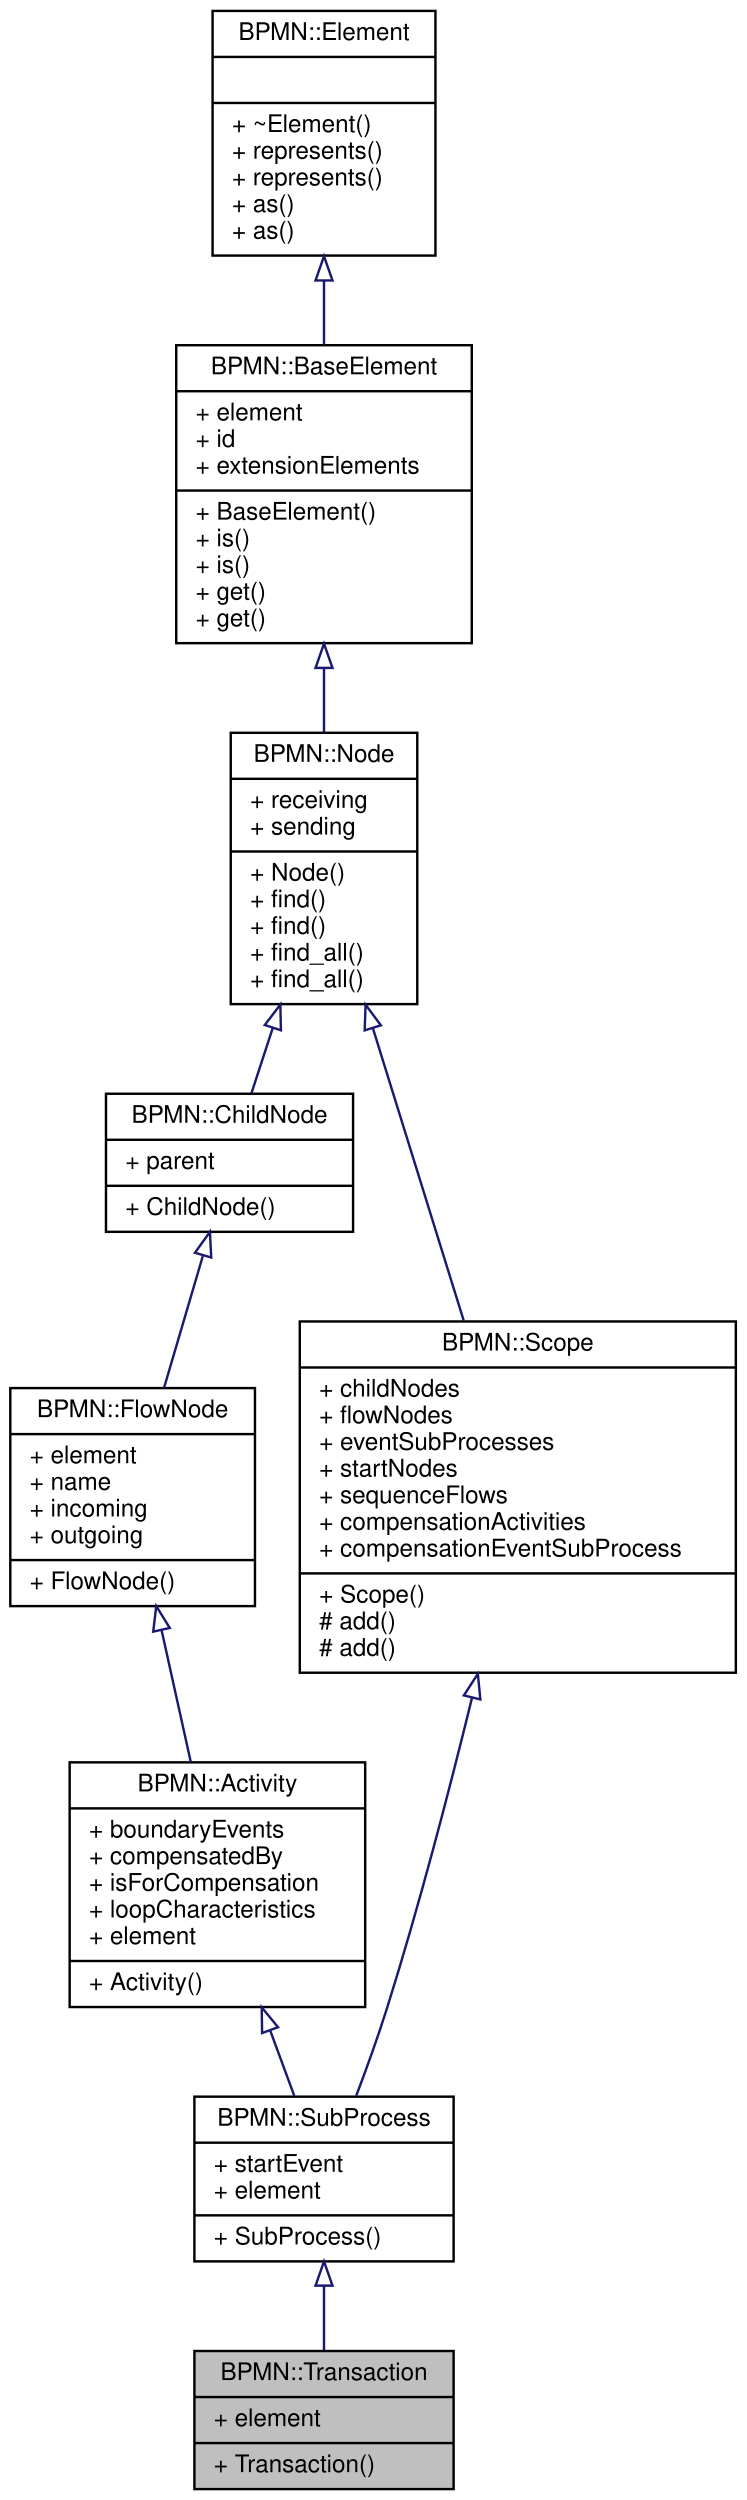
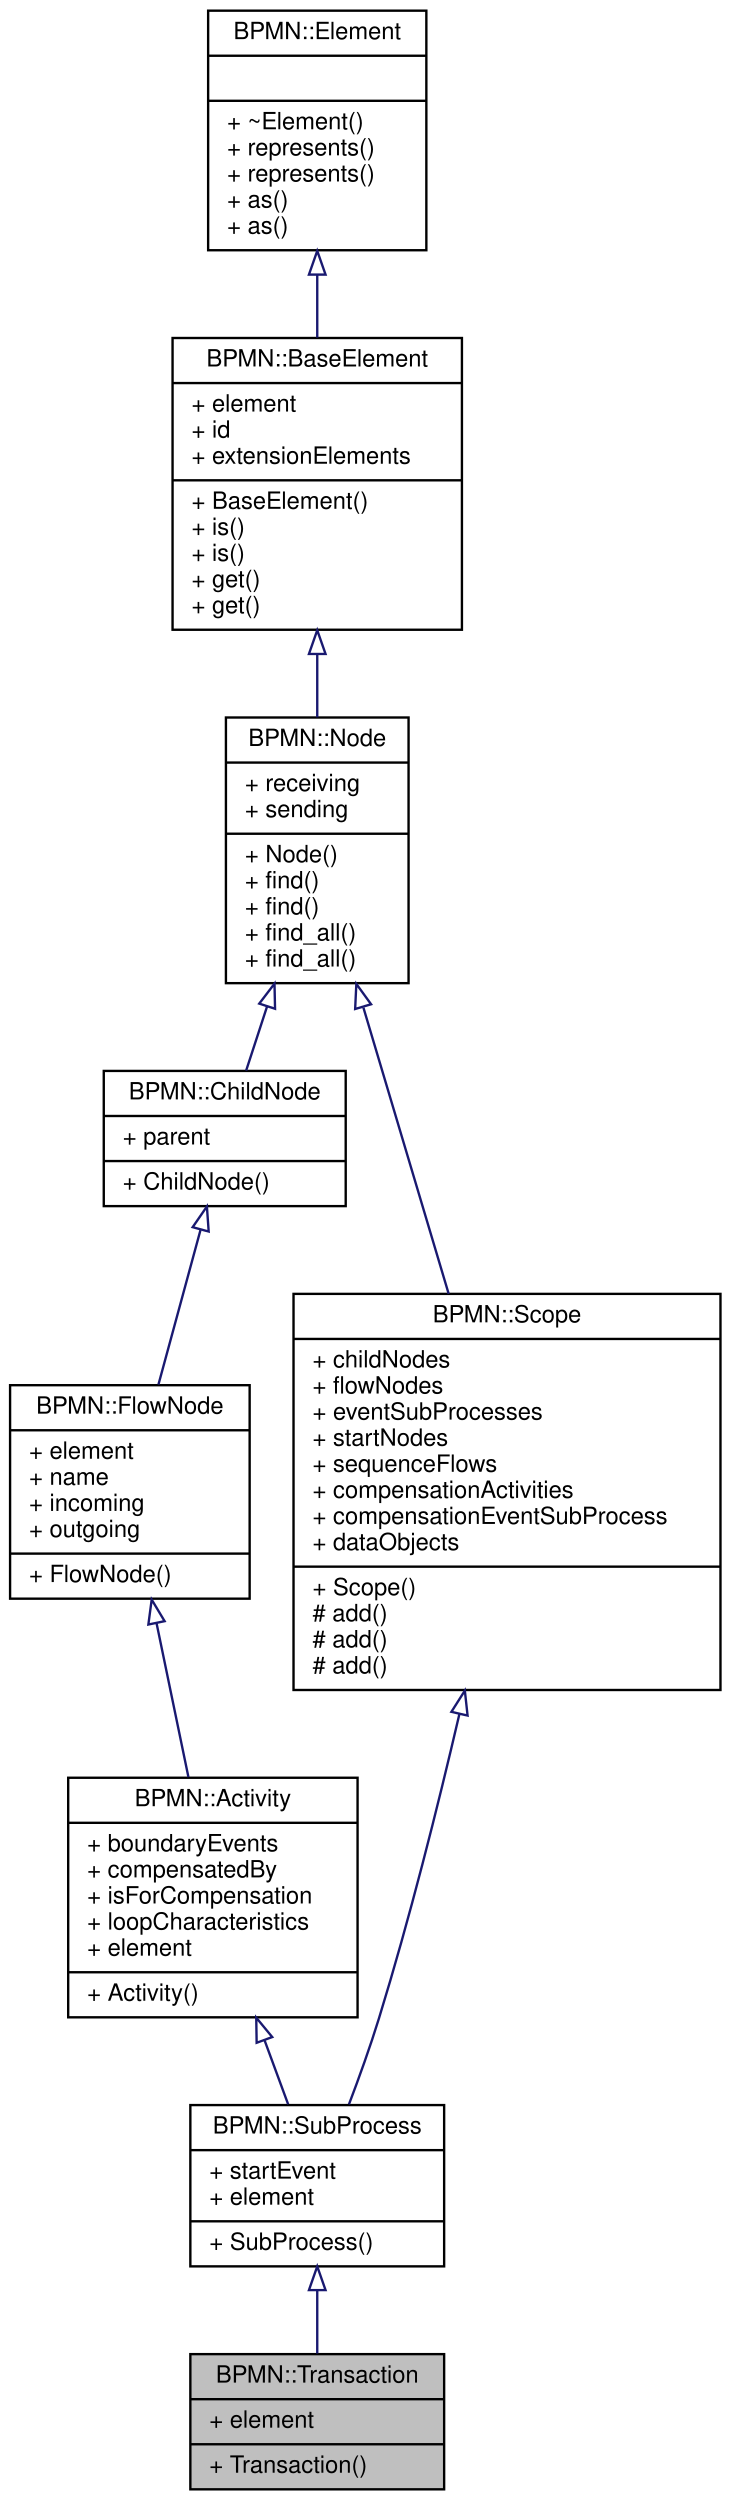
- <svg xmlns="http://www.w3.org/2000/svg" xmlns:xlink="http://www.w3.org/1999/xlink" width="308pt" height="1032pt" viewBox="0.00 0.00 307.50 1032.00">
-   <g id="graph0" class="graph" transform="scale(1 1) rotate(0) translate(4 1028)">
+ <svg xmlns="http://www.w3.org/2000/svg" xmlns:xlink="http://www.w3.org/1999/xlink" width="308pt" height="1054pt" viewBox="0.00 0.00 307.50 1054.00">
+   <g id="graph0" class="graph" transform="scale(1 1) rotate(0) translate(4 1050)">
    <g id="node1" class="node">
      <g id="a_node1">
        <a xlink:title=" ">
          <polygon fill="#bfbfbf" stroke="black" points="76,-0.5 76,-57.5 183,-57.5 183,-0.5 76,-0.5" />
          <text text-anchor="middle" x="129.5" y="-45.5" font-family="Helvetica,sans-Serif" font-size="10.00">BPMN::Transaction</text>
          <polyline fill="none" stroke="black" points="76,-38.5 183,-38.5 " />
          <text text-anchor="start" x="84" y="-26.5" font-family="Helvetica,sans-Serif" font-size="10.00">+ element</text>
          <polyline fill="none" stroke="black" points="76,-19.5 183,-19.5 " />
          <text text-anchor="start" x="84" y="-7.5" font-family="Helvetica,sans-Serif" font-size="10.00">+ Transaction()</text>
        </a>
      </g>
    </g>
    <g id="node2" class="node">
      <g id="a_node2">
        <a xlink:href="classBPMN_1_1SubProcess.html" target="_top" xlink:title=" ">
          <polygon fill="none" stroke="black" points="76,-94.5 76,-162.5 183,-162.5 183,-94.5 76,-94.5" />
          <text text-anchor="middle" x="129.5" y="-150.5" font-family="Helvetica,sans-Serif" font-size="10.00">BPMN::SubProcess</text>
          <polyline fill="none" stroke="black" points="76,-143.5 183,-143.5 " />
          <text text-anchor="start" x="84" y="-131.5" font-family="Helvetica,sans-Serif" font-size="10.00">+ startEvent</text>
          <text text-anchor="start" x="84" y="-120.5" font-family="Helvetica,sans-Serif" font-size="10.00">+ element</text>
          <polyline fill="none" stroke="black" points="76,-113.5 183,-113.5 " />
          <text text-anchor="start" x="84" y="-101.5" font-family="Helvetica,sans-Serif" font-size="10.00">+ SubProcess()</text>
        </a>
      </g>
    </g>
    <g id="edge1" class="edge">
      <path fill="none" stroke="midnightblue" d="M129.5,-84.45C129.5,-75.4 129.5,-66.09 129.5,-57.78" />
      <polygon fill="none" stroke="midnightblue" points="126,-84.49 129.5,-94.49 133,-84.49 126,-84.49" />
    </g>
    <g id="node3" class="node">
      <g id="a_node3">
        <a xlink:href="classBPMN_1_1Activity.html" target="_top" xlink:title=" ">
          <polygon fill="none" stroke="black" points="24.5,-199.5 24.5,-300.5 146.5,-300.5 146.5,-199.5 24.5,-199.5" />
          <text text-anchor="middle" x="85.5" y="-288.5" font-family="Helvetica,sans-Serif" font-size="10.00">BPMN::Activity</text>
          <polyline fill="none" stroke="black" points="24.5,-281.5 146.5,-281.5 " />
          <text text-anchor="start" x="32.5" y="-269.5" font-family="Helvetica,sans-Serif" font-size="10.00">+ boundaryEvents</text>
          <text text-anchor="start" x="32.5" y="-258.5" font-family="Helvetica,sans-Serif" font-size="10.00">+ compensatedBy</text>
          <text text-anchor="start" x="32.5" y="-247.5" font-family="Helvetica,sans-Serif" font-size="10.00">+ isForCompensation</text>
          <text text-anchor="start" x="32.5" y="-236.5" font-family="Helvetica,sans-Serif" font-size="10.00">+ loopCharacteristics</text>
          <text text-anchor="start" x="32.5" y="-225.5" font-family="Helvetica,sans-Serif" font-size="10.00">+ element</text>
          <polyline fill="none" stroke="black" points="24.5,-218.5 146.5,-218.5 " />
          <text text-anchor="start" x="32.5" y="-206.5" font-family="Helvetica,sans-Serif" font-size="10.00">+ Activity()</text>
        </a>
      </g>
    </g>
    <g id="edge2" class="edge">
      <path fill="none" stroke="midnightblue" d="M107.31,-189.76C110.72,-180.5 114.14,-171.23 117.23,-162.83" />
      <polygon fill="none" stroke="midnightblue" points="103.95,-188.77 103.78,-199.36 110.52,-191.18 103.95,-188.77" />
    </g>
    <g id="node4" class="node">
      <g id="a_node4">
        <a xlink:href="classBPMN_1_1FlowNode.html" target="_top" xlink:title="Base class for BPMN elements that may contain incoming and outgoing sequence flows.">
-           <polygon fill="none" stroke="black" points="0,-365 0,-455 101,-455 101,-365 0,-365" />
-           <text text-anchor="middle" x="50.5" y="-443" font-family="Helvetica,sans-Serif" font-size="10.00">BPMN::FlowNode</text>
-           <polyline fill="none" stroke="black" points="0,-436 101,-436 " />
-           <text text-anchor="start" x="8" y="-424" font-family="Helvetica,sans-Serif" font-size="10.00">+ element</text>
-           <text text-anchor="start" x="8" y="-413" font-family="Helvetica,sans-Serif" font-size="10.00">+ name</text>
-           <text text-anchor="start" x="8" y="-402" font-family="Helvetica,sans-Serif" font-size="10.00">+ incoming</text>
-           <text text-anchor="start" x="8" y="-391" font-family="Helvetica,sans-Serif" font-size="10.00">+ outgoing</text>
-           <polyline fill="none" stroke="black" points="0,-384 101,-384 " />
-           <text text-anchor="start" x="8" y="-372" font-family="Helvetica,sans-Serif" font-size="10.00">+ FlowNode()</text>
+           <polygon fill="none" stroke="black" points="0,-376 0,-466 101,-466 101,-376 0,-376" />
+           <text text-anchor="middle" x="50.5" y="-454" font-family="Helvetica,sans-Serif" font-size="10.00">BPMN::FlowNode</text>
+           <polyline fill="none" stroke="black" points="0,-447 101,-447 " />
+           <text text-anchor="start" x="8" y="-435" font-family="Helvetica,sans-Serif" font-size="10.00">+ element</text>
+           <text text-anchor="start" x="8" y="-424" font-family="Helvetica,sans-Serif" font-size="10.00">+ name</text>
+           <text text-anchor="start" x="8" y="-413" font-family="Helvetica,sans-Serif" font-size="10.00">+ incoming</text>
+           <text text-anchor="start" x="8" y="-402" font-family="Helvetica,sans-Serif" font-size="10.00">+ outgoing</text>
+           <polyline fill="none" stroke="black" points="0,-395 101,-395 " />
+           <text text-anchor="start" x="8" y="-383" font-family="Helvetica,sans-Serif" font-size="10.00">+ FlowNode()</text>
        </a>
      </g>
    </g>
    <g id="edge3" class="edge">
-       <path fill="none" stroke="midnightblue" d="M62.49,-354.87C66.39,-337.28 70.69,-317.86 74.51,-300.62" />
-       <polygon fill="none" stroke="midnightblue" points="59,-354.47 60.25,-364.99 65.83,-355.98 59,-354.47" />
+       <path fill="none" stroke="midnightblue" d="M61.76,-365.62C66.08,-344.79 70.97,-321.15 75.19,-300.77" />
+       <polygon fill="none" stroke="midnightblue" points="58.3,-365.1 59.7,-375.6 65.15,-366.51 58.3,-365.1" />
    </g>
    <g id="node5" class="node">
      <g id="a_node5">
        <a xlink:href="classBPMN_1_1ChildNode.html" target="_top" xlink:title="Base class for BPMN elements within a Scope.">
-           <polygon fill="none" stroke="black" points="39.5,-519.5 39.5,-576.5 141.5,-576.5 141.5,-519.5 39.5,-519.5" />
-           <text text-anchor="middle" x="90.5" y="-564.5" font-family="Helvetica,sans-Serif" font-size="10.00">BPMN::ChildNode</text>
-           <polyline fill="none" stroke="black" points="39.5,-557.5 141.5,-557.5 " />
-           <text text-anchor="start" x="47.5" y="-545.5" font-family="Helvetica,sans-Serif" font-size="10.00">+ parent</text>
-           <polyline fill="none" stroke="black" points="39.5,-538.5 141.5,-538.5 " />
-           <text text-anchor="start" x="47.5" y="-526.5" font-family="Helvetica,sans-Serif" font-size="10.00">+ ChildNode()</text>
+           <polygon fill="none" stroke="black" points="39.5,-541.5 39.5,-598.5 141.5,-598.5 141.5,-541.5 39.5,-541.5" />
+           <text text-anchor="middle" x="90.5" y="-586.5" font-family="Helvetica,sans-Serif" font-size="10.00">BPMN::ChildNode</text>
+           <polyline fill="none" stroke="black" points="39.5,-579.5 141.5,-579.5 " />
+           <text text-anchor="start" x="47.5" y="-567.5" font-family="Helvetica,sans-Serif" font-size="10.00">+ parent</text>
+           <polyline fill="none" stroke="black" points="39.5,-560.5 141.5,-560.5 " />
+           <text text-anchor="start" x="47.5" y="-548.5" font-family="Helvetica,sans-Serif" font-size="10.00">+ ChildNode()</text>
        </a>
      </g>
    </g>
    <g id="edge4" class="edge">
-       <path fill="none" stroke="midnightblue" d="M79.46,-509.45C74.5,-492.61 68.63,-472.63 63.46,-455.08" />
-       <polygon fill="none" stroke="midnightblue" points="76.23,-510.87 82.41,-519.48 82.94,-508.9 76.23,-510.87" />
+       <path fill="none" stroke="midnightblue" d="M80.28,-531.43C74.87,-511.57 68.2,-487.06 62.55,-466.28" />
+       <polygon fill="none" stroke="midnightblue" points="76.97,-532.62 82.98,-541.35 83.73,-530.78 76.97,-532.62" />
    </g>
    <g id="node6" class="node">
      <g id="a_node6">
        <a xlink:href="classBPMN_1_1Node.html" target="_top" xlink:title="Base class for all nodes in a BPMN model.">
-           <polygon fill="none" stroke="black" points="91,-613.5 91,-725.5 168,-725.5 168,-613.5 91,-613.5" />
-           <text text-anchor="middle" x="129.5" y="-713.5" font-family="Helvetica,sans-Serif" font-size="10.00">BPMN::Node</text>
-           <polyline fill="none" stroke="black" points="91,-706.5 168,-706.5 " />
-           <text text-anchor="start" x="99" y="-694.5" font-family="Helvetica,sans-Serif" font-size="10.00">+ receiving</text>
-           <text text-anchor="start" x="99" y="-683.5" font-family="Helvetica,sans-Serif" font-size="10.00">+ sending</text>
-           <polyline fill="none" stroke="black" points="91,-676.5 168,-676.5 " />
-           <text text-anchor="start" x="99" y="-664.5" font-family="Helvetica,sans-Serif" font-size="10.00">+ Node()</text>
-           <text text-anchor="start" x="99" y="-653.5" font-family="Helvetica,sans-Serif" font-size="10.00">+ find()</text>
-           <text text-anchor="start" x="99" y="-642.5" font-family="Helvetica,sans-Serif" font-size="10.00">+ find()</text>
-           <text text-anchor="start" x="99" y="-631.5" font-family="Helvetica,sans-Serif" font-size="10.00">+ find_all()</text>
-           <text text-anchor="start" x="99" y="-620.5" font-family="Helvetica,sans-Serif" font-size="10.00">+ find_all()</text>
+           <polygon fill="none" stroke="black" points="91,-635.5 91,-747.5 168,-747.5 168,-635.5 91,-635.5" />
+           <text text-anchor="middle" x="129.5" y="-735.5" font-family="Helvetica,sans-Serif" font-size="10.00">BPMN::Node</text>
+           <polyline fill="none" stroke="black" points="91,-728.5 168,-728.5 " />
+           <text text-anchor="start" x="99" y="-716.5" font-family="Helvetica,sans-Serif" font-size="10.00">+ receiving</text>
+           <text text-anchor="start" x="99" y="-705.5" font-family="Helvetica,sans-Serif" font-size="10.00">+ sending</text>
+           <polyline fill="none" stroke="black" points="91,-698.5 168,-698.5 " />
+           <text text-anchor="start" x="99" y="-686.5" font-family="Helvetica,sans-Serif" font-size="10.00">+ Node()</text>
+           <text text-anchor="start" x="99" y="-675.5" font-family="Helvetica,sans-Serif" font-size="10.00">+ find()</text>
+           <text text-anchor="start" x="99" y="-664.5" font-family="Helvetica,sans-Serif" font-size="10.00">+ find()</text>
+           <text text-anchor="start" x="99" y="-653.5" font-family="Helvetica,sans-Serif" font-size="10.00">+ find_all()</text>
+           <text text-anchor="start" x="99" y="-642.5" font-family="Helvetica,sans-Serif" font-size="10.00">+ find_all()</text>
        </a>
      </g>
    </g>
    <g id="edge5" class="edge">
-       <path fill="none" stroke="midnightblue" d="M108.37,-603.74C105.25,-594.21 102.2,-584.84 99.52,-576.63" />
-       <polygon fill="none" stroke="midnightblue" points="105.05,-604.88 111.48,-613.3 111.71,-602.7 105.05,-604.88" />
+       <path fill="none" stroke="midnightblue" d="M108.37,-625.74C105.25,-616.21 102.2,-606.84 99.52,-598.63" />
+       <polygon fill="none" stroke="midnightblue" points="105.05,-626.88 111.48,-635.3 111.71,-624.7 105.05,-626.88" />
    </g>
    <g id="node9" class="node">
      <g id="a_node9">
        <a xlink:href="classBPMN_1_1Scope.html" target="_top" xlink:title="Base class for BPMN elements that may contain a ChildNode elements.">
-           <polygon fill="none" stroke="black" points="119.5,-337.5 119.5,-482.5 299.5,-482.5 299.5,-337.5 119.5,-337.5" />
-           <text text-anchor="middle" x="209.5" y="-470.5" font-family="Helvetica,sans-Serif" font-size="10.00">BPMN::Scope</text>
-           <polyline fill="none" stroke="black" points="119.5,-463.5 299.5,-463.5 " />
-           <text text-anchor="start" x="127.5" y="-451.5" font-family="Helvetica,sans-Serif" font-size="10.00">+ childNodes</text>
-           <text text-anchor="start" x="127.5" y="-440.5" font-family="Helvetica,sans-Serif" font-size="10.00">+ flowNodes</text>
-           <text text-anchor="start" x="127.5" y="-429.5" font-family="Helvetica,sans-Serif" font-size="10.00">+ eventSubProcesses</text>
-           <text text-anchor="start" x="127.5" y="-418.5" font-family="Helvetica,sans-Serif" font-size="10.00">+ startNodes</text>
-           <text text-anchor="start" x="127.5" y="-407.5" font-family="Helvetica,sans-Serif" font-size="10.00">+ sequenceFlows</text>
-           <text text-anchor="start" x="127.5" y="-396.5" font-family="Helvetica,sans-Serif" font-size="10.00">+ compensationActivities</text>
-           <text text-anchor="start" x="127.5" y="-385.5" font-family="Helvetica,sans-Serif" font-size="10.00">+ compensationEventSubProcess</text>
-           <polyline fill="none" stroke="black" points="119.5,-378.5 299.5,-378.5 " />
-           <text text-anchor="start" x="127.5" y="-366.5" font-family="Helvetica,sans-Serif" font-size="10.00">+ Scope()</text>
+           <polygon fill="none" stroke="black" points="119.5,-337.5 119.5,-504.5 299.5,-504.5 299.5,-337.5 119.5,-337.5" />
+           <text text-anchor="middle" x="209.5" y="-492.5" font-family="Helvetica,sans-Serif" font-size="10.00">BPMN::Scope</text>
+           <polyline fill="none" stroke="black" points="119.5,-485.5 299.5,-485.5 " />
+           <text text-anchor="start" x="127.5" y="-473.5" font-family="Helvetica,sans-Serif" font-size="10.00">+ childNodes</text>
+           <text text-anchor="start" x="127.5" y="-462.5" font-family="Helvetica,sans-Serif" font-size="10.00">+ flowNodes</text>
+           <text text-anchor="start" x="127.5" y="-451.5" font-family="Helvetica,sans-Serif" font-size="10.00">+ eventSubProcesses</text>
+           <text text-anchor="start" x="127.5" y="-440.5" font-family="Helvetica,sans-Serif" font-size="10.00">+ startNodes</text>
+           <text text-anchor="start" x="127.5" y="-429.5" font-family="Helvetica,sans-Serif" font-size="10.00">+ sequenceFlows</text>
+           <text text-anchor="start" x="127.5" y="-418.5" font-family="Helvetica,sans-Serif" font-size="10.00">+ compensationActivities</text>
+           <text text-anchor="start" x="127.5" y="-407.5" font-family="Helvetica,sans-Serif" font-size="10.00">+ compensationEventSubProcess</text>
+           <text text-anchor="start" x="127.5" y="-396.5" font-family="Helvetica,sans-Serif" font-size="10.00">+ dataObjects</text>
+           <polyline fill="none" stroke="black" points="119.5,-389.5 299.5,-389.5 " />
+           <text text-anchor="start" x="127.5" y="-377.5" font-family="Helvetica,sans-Serif" font-size="10.00">+ Scope()</text>
+           <text text-anchor="start" x="127.5" y="-366.5" font-family="Helvetica,sans-Serif" font-size="10.00"># add()</text>
          <text text-anchor="start" x="127.5" y="-355.5" font-family="Helvetica,sans-Serif" font-size="10.00"># add()</text>
          <text text-anchor="start" x="127.5" y="-344.5" font-family="Helvetica,sans-Serif" font-size="10.00"># add()</text>
        </a>
      </g>
    </g>
    <g id="edge9" class="edge">
-       <path fill="none" stroke="midnightblue" d="M149.65,-603.63C161.09,-566.82 175.42,-520.69 187.19,-482.79" />
-       <polygon fill="none" stroke="midnightblue" points="146.29,-602.67 146.66,-613.26 152.97,-604.75 146.29,-602.67" />
+       <path fill="none" stroke="midnightblue" d="M148.96,-625.2C159.78,-588.87 173.36,-543.3 184.91,-504.52" />
+       <polygon fill="none" stroke="midnightblue" points="145.48,-624.61 145.98,-635.19 152.19,-626.61 145.48,-624.61" />
    </g>
    <g id="node7" class="node">
      <g id="a_node7">
        <a xlink:href="classBPMN_1_1BaseElement.html" target="_top" xlink:title="Base class for all core BPMN elements.">
-           <polygon fill="none" stroke="black" points="68.5,-762.5 68.5,-885.5 190.5,-885.5 190.5,-762.5 68.5,-762.5" />
-           <text text-anchor="middle" x="129.5" y="-873.5" font-family="Helvetica,sans-Serif" font-size="10.00">BPMN::BaseElement</text>
-           <polyline fill="none" stroke="black" points="68.5,-866.5 190.5,-866.5 " />
-           <text text-anchor="start" x="76.5" y="-854.5" font-family="Helvetica,sans-Serif" font-size="10.00">+ element</text>
-           <text text-anchor="start" x="76.5" y="-843.5" font-family="Helvetica,sans-Serif" font-size="10.00">+ id</text>
-           <text text-anchor="start" x="76.5" y="-832.5" font-family="Helvetica,sans-Serif" font-size="10.00">+ extensionElements</text>
-           <polyline fill="none" stroke="black" points="68.5,-825.5 190.5,-825.5 " />
-           <text text-anchor="start" x="76.5" y="-813.5" font-family="Helvetica,sans-Serif" font-size="10.00">+ BaseElement()</text>
-           <text text-anchor="start" x="76.5" y="-802.5" font-family="Helvetica,sans-Serif" font-size="10.00">+ is()</text>
-           <text text-anchor="start" x="76.5" y="-791.5" font-family="Helvetica,sans-Serif" font-size="10.00">+ is()</text>
-           <text text-anchor="start" x="76.5" y="-780.5" font-family="Helvetica,sans-Serif" font-size="10.00">+ get()</text>
-           <text text-anchor="start" x="76.5" y="-769.5" font-family="Helvetica,sans-Serif" font-size="10.00">+ get()</text>
+           <polygon fill="none" stroke="black" points="68.5,-784.5 68.5,-907.5 190.5,-907.5 190.5,-784.5 68.5,-784.5" />
+           <text text-anchor="middle" x="129.5" y="-895.5" font-family="Helvetica,sans-Serif" font-size="10.00">BPMN::BaseElement</text>
+           <polyline fill="none" stroke="black" points="68.5,-888.5 190.5,-888.5 " />
+           <text text-anchor="start" x="76.5" y="-876.5" font-family="Helvetica,sans-Serif" font-size="10.00">+ element</text>
+           <text text-anchor="start" x="76.5" y="-865.5" font-family="Helvetica,sans-Serif" font-size="10.00">+ id</text>
+           <text text-anchor="start" x="76.5" y="-854.5" font-family="Helvetica,sans-Serif" font-size="10.00">+ extensionElements</text>
+           <polyline fill="none" stroke="black" points="68.5,-847.5 190.5,-847.5 " />
+           <text text-anchor="start" x="76.5" y="-835.5" font-family="Helvetica,sans-Serif" font-size="10.00">+ BaseElement()</text>
+           <text text-anchor="start" x="76.5" y="-824.5" font-family="Helvetica,sans-Serif" font-size="10.00">+ is()</text>
+           <text text-anchor="start" x="76.5" y="-813.5" font-family="Helvetica,sans-Serif" font-size="10.00">+ is()</text>
+           <text text-anchor="start" x="76.5" y="-802.5" font-family="Helvetica,sans-Serif" font-size="10.00">+ get()</text>
+           <text text-anchor="start" x="76.5" y="-791.5" font-family="Helvetica,sans-Serif" font-size="10.00">+ get()</text>
        </a>
      </g>
    </g>
    <g id="edge6" class="edge">
-       <path fill="none" stroke="midnightblue" d="M129.5,-752.25C129.5,-743.29 129.5,-734.23 129.5,-725.56" />
-       <polygon fill="none" stroke="midnightblue" points="126,-752.29 129.5,-762.29 133,-752.29 126,-752.29" />
+       <path fill="none" stroke="midnightblue" d="M129.5,-774.25C129.5,-765.29 129.5,-756.23 129.5,-747.56" />
+       <polygon fill="none" stroke="midnightblue" points="126,-774.29 129.5,-784.29 133,-774.29 126,-774.29" />
    </g>
    <g id="node8" class="node">
      <g id="a_node8">
        <a xlink:href="classBPMN_1_1Element.html" target="_top" xlink:title="Abstract base class for all elements in a BPMN model.">
-           <polygon fill="none" stroke="black" points="83.5,-922.5 83.5,-1023.5 175.5,-1023.5 175.5,-922.5 83.5,-922.5" />
-           <text text-anchor="middle" x="129.5" y="-1011.5" font-family="Helvetica,sans-Serif" font-size="10.00">BPMN::Element</text>
-           <polyline fill="none" stroke="black" points="83.5,-1004.5 175.5,-1004.5 " />
-           <text text-anchor="middle" x="129.5" y="-992.5" font-family="Helvetica,sans-Serif" font-size="10.00"> </text>
-           <polyline fill="none" stroke="black" points="83.5,-985.5 175.5,-985.5 " />
-           <text text-anchor="start" x="91.5" y="-973.5" font-family="Helvetica,sans-Serif" font-size="10.00">+ ~Element()</text>
-           <text text-anchor="start" x="91.5" y="-962.5" font-family="Helvetica,sans-Serif" font-size="10.00">+ represents()</text>
-           <text text-anchor="start" x="91.5" y="-951.5" font-family="Helvetica,sans-Serif" font-size="10.00">+ represents()</text>
-           <text text-anchor="start" x="91.5" y="-940.5" font-family="Helvetica,sans-Serif" font-size="10.00">+ as()</text>
-           <text text-anchor="start" x="91.5" y="-929.5" font-family="Helvetica,sans-Serif" font-size="10.00">+ as()</text>
+           <polygon fill="none" stroke="black" points="83.5,-944.5 83.5,-1045.5 175.5,-1045.5 175.5,-944.5 83.5,-944.5" />
+           <text text-anchor="middle" x="129.5" y="-1033.5" font-family="Helvetica,sans-Serif" font-size="10.00">BPMN::Element</text>
+           <polyline fill="none" stroke="black" points="83.5,-1026.5 175.5,-1026.5 " />
+           <text text-anchor="middle" x="129.5" y="-1014.5" font-family="Helvetica,sans-Serif" font-size="10.00"> </text>
+           <polyline fill="none" stroke="black" points="83.5,-1007.5 175.5,-1007.5 " />
+           <text text-anchor="start" x="91.5" y="-995.5" font-family="Helvetica,sans-Serif" font-size="10.00">+ ~Element()</text>
+           <text text-anchor="start" x="91.5" y="-984.5" font-family="Helvetica,sans-Serif" font-size="10.00">+ represents()</text>
+           <text text-anchor="start" x="91.5" y="-973.5" font-family="Helvetica,sans-Serif" font-size="10.00">+ represents()</text>
+           <text text-anchor="start" x="91.5" y="-962.5" font-family="Helvetica,sans-Serif" font-size="10.00">+ as()</text>
+           <text text-anchor="start" x="91.5" y="-951.5" font-family="Helvetica,sans-Serif" font-size="10.00">+ as()</text>
        </a>
      </g>
    </g>
    <g id="edge7" class="edge">
-       <path fill="none" stroke="midnightblue" d="M129.5,-912.14C129.5,-903.41 129.5,-894.42 129.5,-885.67" />
-       <polygon fill="none" stroke="midnightblue" points="126,-912.23 129.5,-922.23 133,-912.23 126,-912.23" />
+       <path fill="none" stroke="midnightblue" d="M129.5,-934.14C129.5,-925.41 129.5,-916.42 129.5,-907.67" />
+       <polygon fill="none" stroke="midnightblue" points="126,-934.23 129.5,-944.23 133,-934.23 126,-934.23" />
    </g>
    <g id="edge8" class="edge">
-       <path fill="none" stroke="midnightblue" d="M190.63,-327.27C181.05,-288.18 168.68,-240.88 155.5,-199 151.75,-187.08 147.11,-174.21 142.79,-162.83" />
-       <polygon fill="none" stroke="midnightblue" points="187.23,-328.14 193,-337.03 194.04,-326.48 187.23,-328.14" />
+       <path fill="none" stroke="midnightblue" d="M189.42,-327.29C180.14,-287.5 168.34,-240.67 155.5,-199 151.82,-187.06 147.2,-174.19 142.87,-162.81" />
+       <polygon fill="none" stroke="midnightblue" points="186.06,-328.29 191.73,-337.24 192.88,-326.71 186.06,-328.29" />
    </g>
  </g>
</svg>
